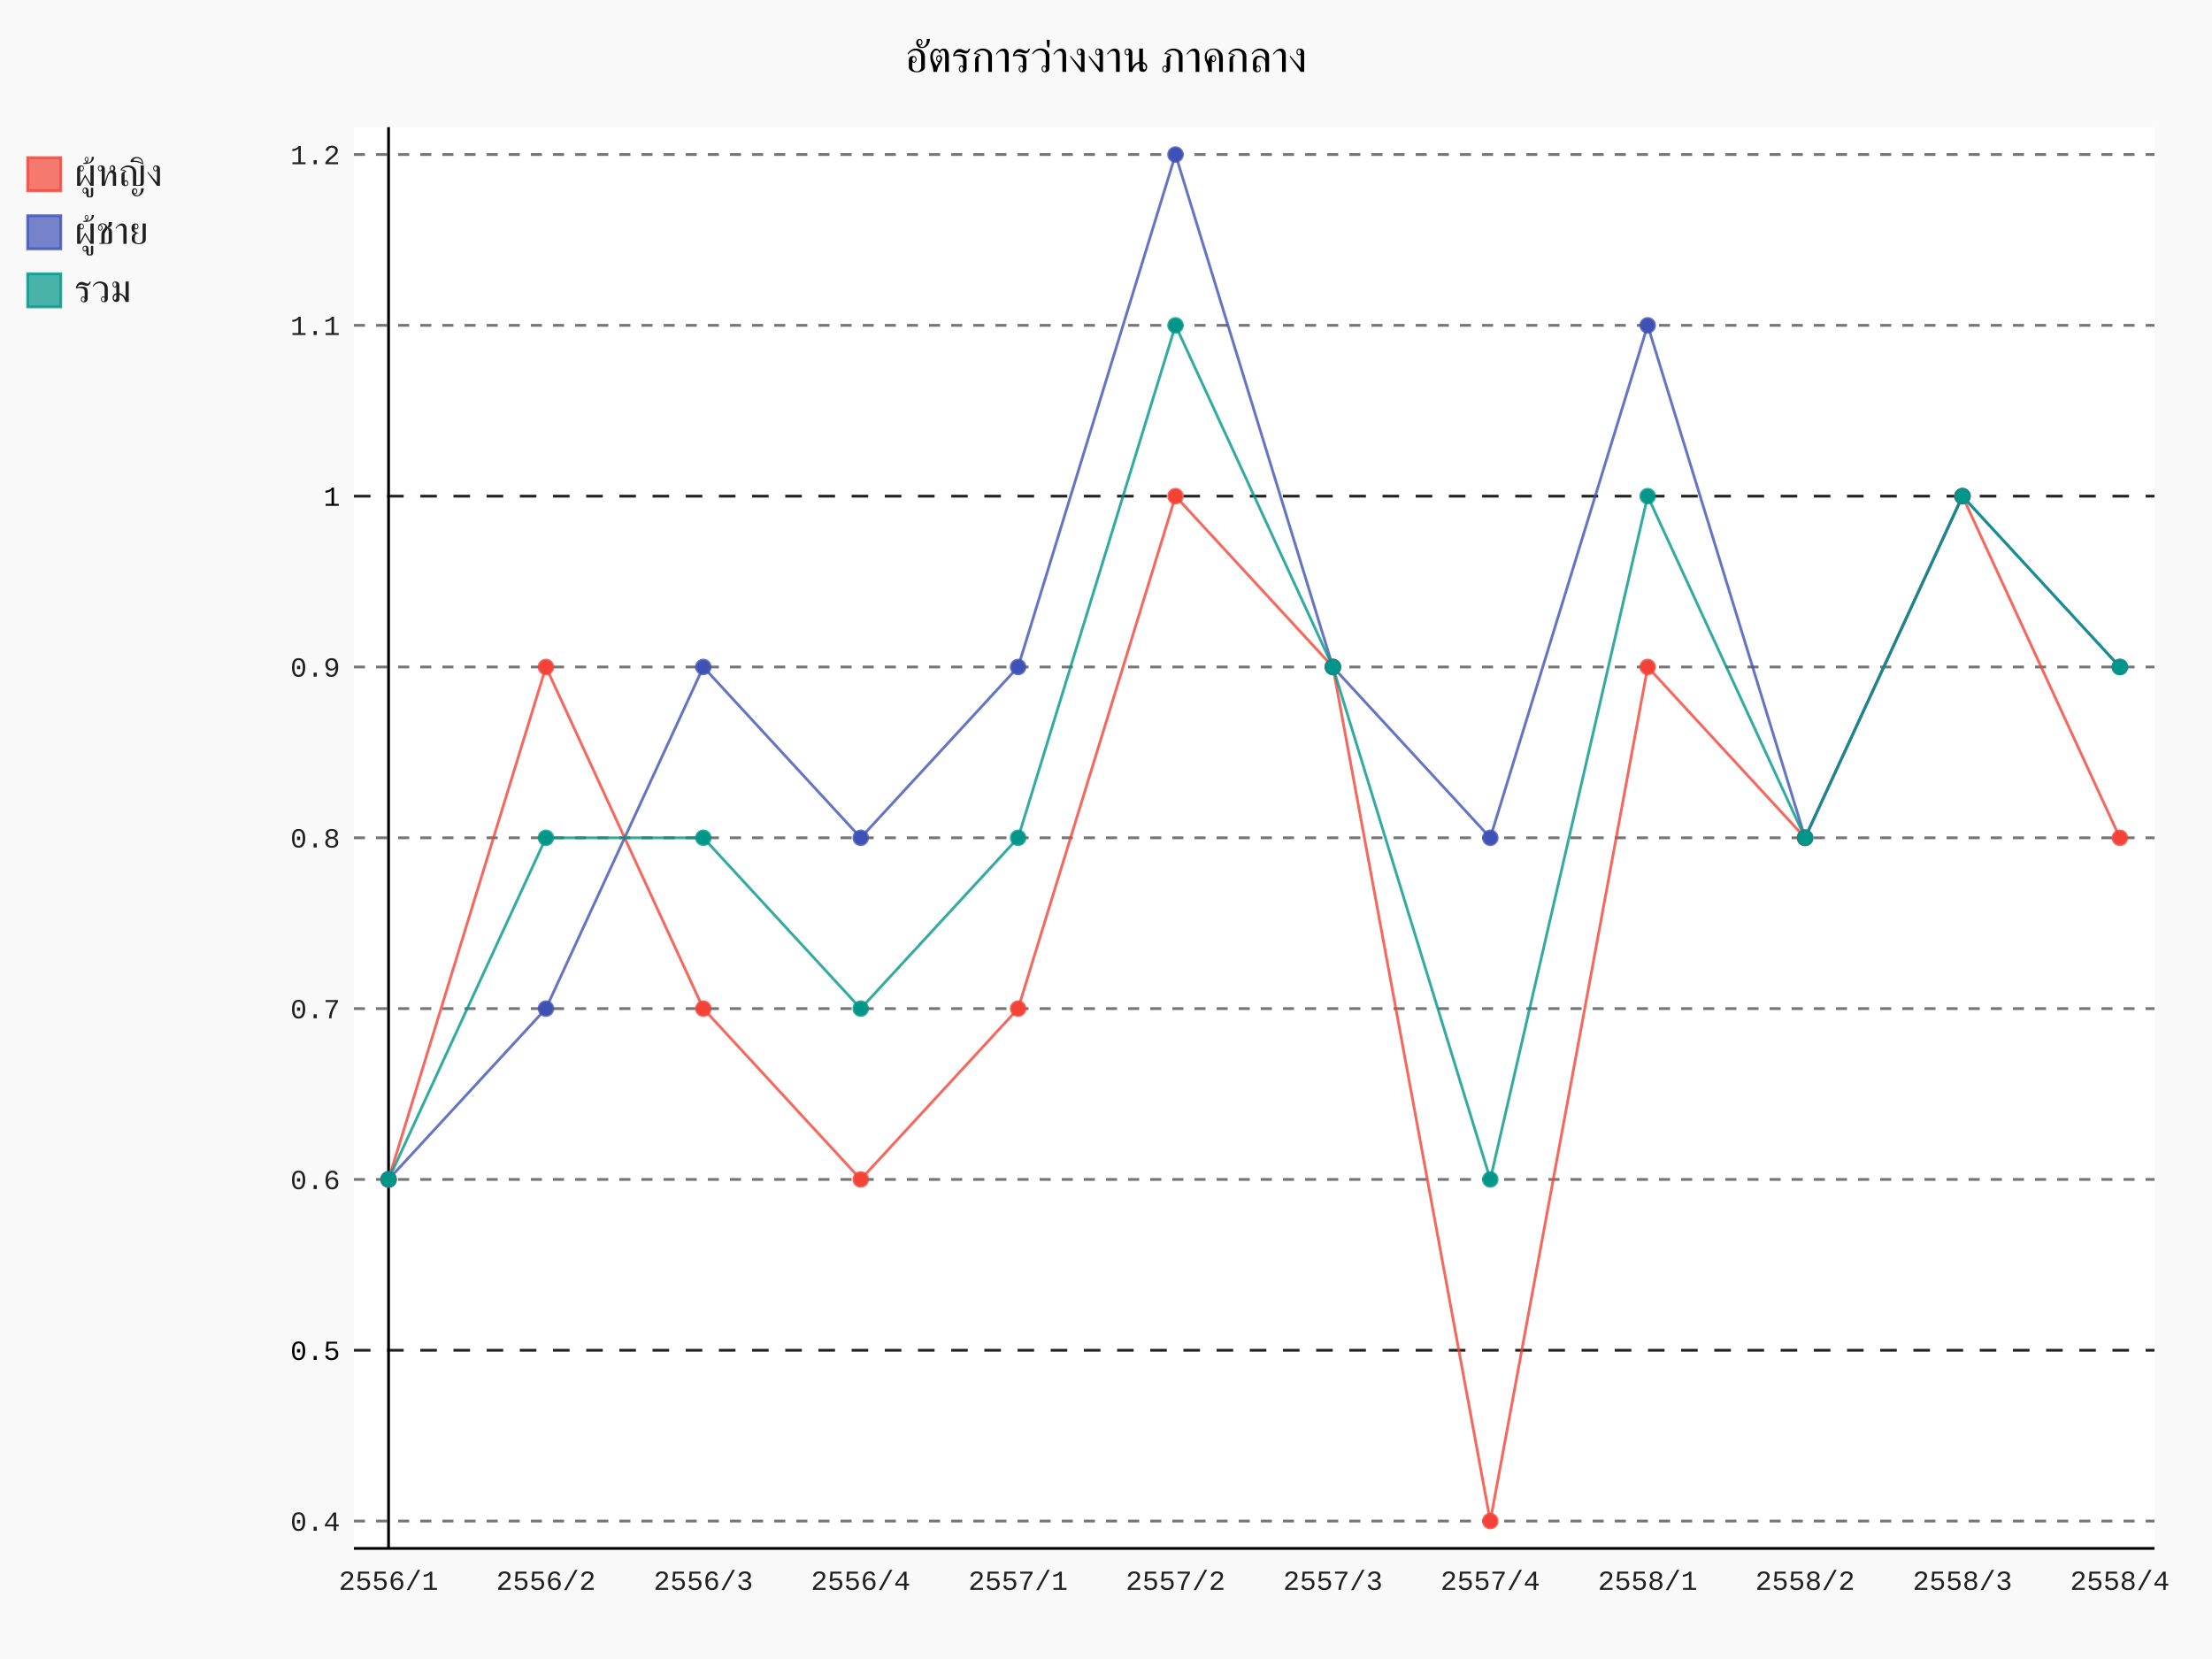
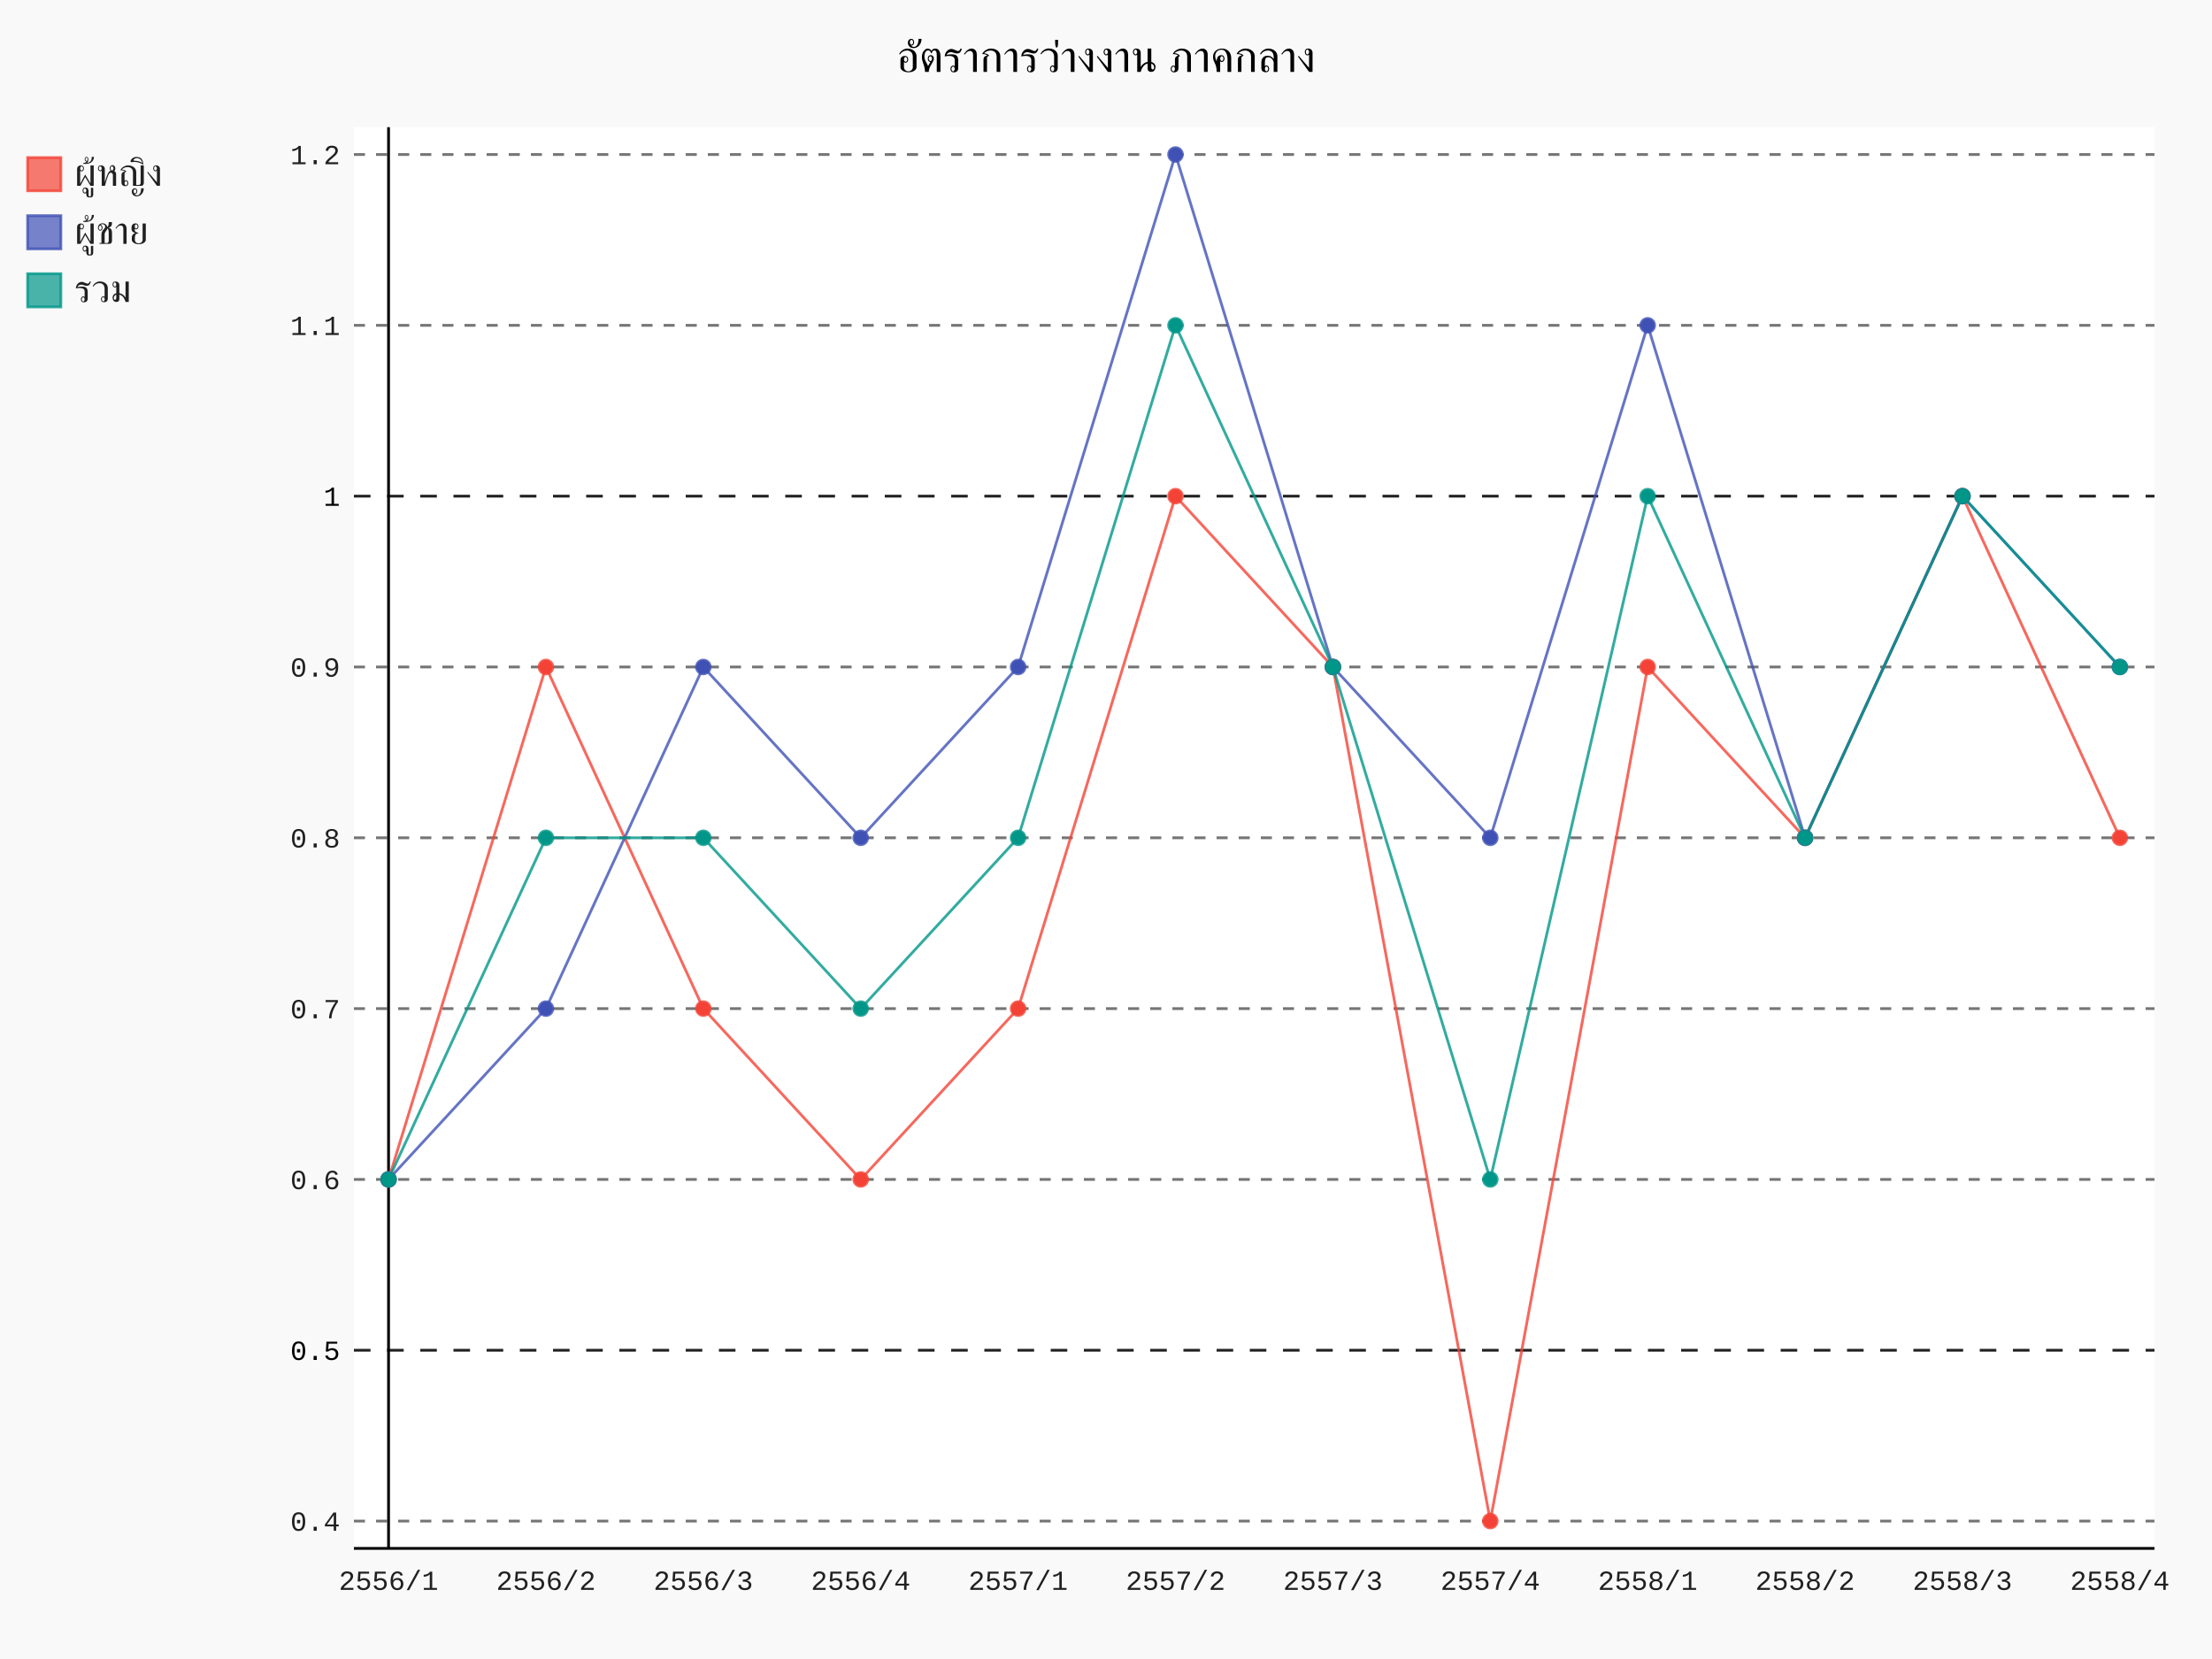
- <svg xmlns="http://www.w3.org/2000/svg" class="pygal-chart" id="chart-3512ac2e-bd3d-4c21-a02a-e0db21f554c1" viewBox="0 0 800 600">
+ <svg xmlns="http://www.w3.org/2000/svg" class="pygal-chart" id="chart-c886c425-537d-4186-90bc-0703f2560d5a" viewBox="0 0 800 600">
  <defs>
-     <style type="text/css">#chart-3512ac2e-bd3d-4c21-a02a-e0db21f554c1{-webkit-user-select:none;-webkit-font-smoothing:antialiased;font-family:Consolas,"Liberation Mono",Menlo,Courier,monospace}#chart-3512ac2e-bd3d-4c21-a02a-e0db21f554c1 .title{font-family:Consolas,"Liberation Mono",Menlo,Courier,monospace;font-size:16px}#chart-3512ac2e-bd3d-4c21-a02a-e0db21f554c1 .legends .legend text{font-family:Consolas,"Liberation Mono",Menlo,Courier,monospace;font-size:14px}#chart-3512ac2e-bd3d-4c21-a02a-e0db21f554c1 .axis text{font-family:Consolas,"Liberation Mono",Menlo,Courier,monospace;font-size:10px}#chart-3512ac2e-bd3d-4c21-a02a-e0db21f554c1 .axis text.major{font-family:Consolas,"Liberation Mono",Menlo,Courier,monospace;font-size:10px}#chart-3512ac2e-bd3d-4c21-a02a-e0db21f554c1 .text-overlay text.value{font-family:Consolas,"Liberation Mono",Menlo,Courier,monospace;font-size:16px}#chart-3512ac2e-bd3d-4c21-a02a-e0db21f554c1 .text-overlay text.label{font-family:Consolas,"Liberation Mono",Menlo,Courier,monospace;font-size:10px}#chart-3512ac2e-bd3d-4c21-a02a-e0db21f554c1 .tooltip{font-family:Consolas,"Liberation Mono",Menlo,Courier,monospace;font-size:14px}#chart-3512ac2e-bd3d-4c21-a02a-e0db21f554c1 text.no_data{font-family:Consolas,"Liberation Mono",Menlo,Courier,monospace;font-size:64px}
- #chart-3512ac2e-bd3d-4c21-a02a-e0db21f554c1{background-color:rgba(249,249,249,1)}#chart-3512ac2e-bd3d-4c21-a02a-e0db21f554c1 path,#chart-3512ac2e-bd3d-4c21-a02a-e0db21f554c1 line,#chart-3512ac2e-bd3d-4c21-a02a-e0db21f554c1 rect,#chart-3512ac2e-bd3d-4c21-a02a-e0db21f554c1 circle{-webkit-transition:150ms;-moz-transition:150ms;transition:150ms}#chart-3512ac2e-bd3d-4c21-a02a-e0db21f554c1 .graph &gt; .background{fill:rgba(249,249,249,1)}#chart-3512ac2e-bd3d-4c21-a02a-e0db21f554c1 .plot &gt; .background{fill:rgba(255,255,255,1)}#chart-3512ac2e-bd3d-4c21-a02a-e0db21f554c1 .graph{fill:rgba(0,0,0,.87)}#chart-3512ac2e-bd3d-4c21-a02a-e0db21f554c1 text.no_data{fill:rgba(0,0,0,1)}#chart-3512ac2e-bd3d-4c21-a02a-e0db21f554c1 .title{fill:rgba(0,0,0,1)}#chart-3512ac2e-bd3d-4c21-a02a-e0db21f554c1 .legends .legend text{fill:rgba(0,0,0,.87)}#chart-3512ac2e-bd3d-4c21-a02a-e0db21f554c1 .legends .legend:hover text{fill:rgba(0,0,0,1)}#chart-3512ac2e-bd3d-4c21-a02a-e0db21f554c1 .axis .line{stroke:rgba(0,0,0,1)}#chart-3512ac2e-bd3d-4c21-a02a-e0db21f554c1 .axis .guide.line{stroke:rgba(0,0,0,.54)}#chart-3512ac2e-bd3d-4c21-a02a-e0db21f554c1 .axis .major.line{stroke:rgba(0,0,0,.87)}#chart-3512ac2e-bd3d-4c21-a02a-e0db21f554c1 .axis text.major{fill:rgba(0,0,0,1)}#chart-3512ac2e-bd3d-4c21-a02a-e0db21f554c1 .axis.y .guides:hover .guide.line,#chart-3512ac2e-bd3d-4c21-a02a-e0db21f554c1 .line-graph .axis.x .guides:hover .guide.line,#chart-3512ac2e-bd3d-4c21-a02a-e0db21f554c1 .stackedline-graph .axis.x .guides:hover .guide.line,#chart-3512ac2e-bd3d-4c21-a02a-e0db21f554c1 .xy-graph .axis.x .guides:hover .guide.line{stroke:rgba(0,0,0,1)}#chart-3512ac2e-bd3d-4c21-a02a-e0db21f554c1 .axis .guides:hover text{fill:rgba(0,0,0,1)}#chart-3512ac2e-bd3d-4c21-a02a-e0db21f554c1 .reactive{fill-opacity:.7;stroke-opacity:.8}#chart-3512ac2e-bd3d-4c21-a02a-e0db21f554c1 .ci{stroke:rgba(0,0,0,.87)}#chart-3512ac2e-bd3d-4c21-a02a-e0db21f554c1 .reactive.active,#chart-3512ac2e-bd3d-4c21-a02a-e0db21f554c1 .active .reactive{fill-opacity:.8;stroke-opacity:.9;stroke-width:4}#chart-3512ac2e-bd3d-4c21-a02a-e0db21f554c1 .ci .reactive.active{stroke-width:1.5}#chart-3512ac2e-bd3d-4c21-a02a-e0db21f554c1 .series text{fill:rgba(0,0,0,1)}#chart-3512ac2e-bd3d-4c21-a02a-e0db21f554c1 .tooltip rect{fill:rgba(255,255,255,1);stroke:rgba(0,0,0,1);-webkit-transition:opacity 150ms;-moz-transition:opacity 150ms;transition:opacity 150ms}#chart-3512ac2e-bd3d-4c21-a02a-e0db21f554c1 .tooltip .label{fill:rgba(0,0,0,.87)}#chart-3512ac2e-bd3d-4c21-a02a-e0db21f554c1 .tooltip .label{fill:rgba(0,0,0,.87)}#chart-3512ac2e-bd3d-4c21-a02a-e0db21f554c1 .tooltip .legend{font-size:.8em;fill:rgba(0,0,0,.54)}#chart-3512ac2e-bd3d-4c21-a02a-e0db21f554c1 .tooltip .x_label{font-size:.6em;fill:rgba(0,0,0,1)}#chart-3512ac2e-bd3d-4c21-a02a-e0db21f554c1 .tooltip .xlink{font-size:.5em;text-decoration:underline}#chart-3512ac2e-bd3d-4c21-a02a-e0db21f554c1 .tooltip .value{font-size:1.5em}#chart-3512ac2e-bd3d-4c21-a02a-e0db21f554c1 .bound{font-size:.5em}#chart-3512ac2e-bd3d-4c21-a02a-e0db21f554c1 .max-value{font-size:.75em;fill:rgba(0,0,0,.54)}#chart-3512ac2e-bd3d-4c21-a02a-e0db21f554c1 .map-element{fill:rgba(255,255,255,1);stroke:rgba(0,0,0,.54) !important}#chart-3512ac2e-bd3d-4c21-a02a-e0db21f554c1 .map-element .reactive{fill-opacity:inherit;stroke-opacity:inherit}#chart-3512ac2e-bd3d-4c21-a02a-e0db21f554c1 .color-0,#chart-3512ac2e-bd3d-4c21-a02a-e0db21f554c1 .color-0 a:visited{stroke:#F44336;fill:#F44336}#chart-3512ac2e-bd3d-4c21-a02a-e0db21f554c1 .color-1,#chart-3512ac2e-bd3d-4c21-a02a-e0db21f554c1 .color-1 a:visited{stroke:#3F51B5;fill:#3F51B5}#chart-3512ac2e-bd3d-4c21-a02a-e0db21f554c1 .color-2,#chart-3512ac2e-bd3d-4c21-a02a-e0db21f554c1 .color-2 a:visited{stroke:#009688;fill:#009688}#chart-3512ac2e-bd3d-4c21-a02a-e0db21f554c1 .text-overlay .color-0 text{fill:black}#chart-3512ac2e-bd3d-4c21-a02a-e0db21f554c1 .text-overlay .color-1 text{fill:black}#chart-3512ac2e-bd3d-4c21-a02a-e0db21f554c1 .text-overlay .color-2 text{fill:black}
- #chart-3512ac2e-bd3d-4c21-a02a-e0db21f554c1 text.no_data{text-anchor:middle}#chart-3512ac2e-bd3d-4c21-a02a-e0db21f554c1 .guide.line{fill:none}#chart-3512ac2e-bd3d-4c21-a02a-e0db21f554c1 .centered{text-anchor:middle}#chart-3512ac2e-bd3d-4c21-a02a-e0db21f554c1 .title{text-anchor:middle}#chart-3512ac2e-bd3d-4c21-a02a-e0db21f554c1 .legends .legend text{fill-opacity:1}#chart-3512ac2e-bd3d-4c21-a02a-e0db21f554c1 .axis.x text{text-anchor:middle}#chart-3512ac2e-bd3d-4c21-a02a-e0db21f554c1 .axis.x:not(.web) text[transform]{text-anchor:start}#chart-3512ac2e-bd3d-4c21-a02a-e0db21f554c1 .axis.x:not(.web) text[transform].backwards{text-anchor:end}#chart-3512ac2e-bd3d-4c21-a02a-e0db21f554c1 .axis.y text{text-anchor:end}#chart-3512ac2e-bd3d-4c21-a02a-e0db21f554c1 .axis.y text[transform].backwards{text-anchor:start}#chart-3512ac2e-bd3d-4c21-a02a-e0db21f554c1 .axis.y2 text{text-anchor:start}#chart-3512ac2e-bd3d-4c21-a02a-e0db21f554c1 .axis.y2 text[transform].backwards{text-anchor:end}#chart-3512ac2e-bd3d-4c21-a02a-e0db21f554c1 .axis .guide.line{stroke-dasharray:4,4}#chart-3512ac2e-bd3d-4c21-a02a-e0db21f554c1 .axis .major.guide.line{stroke-dasharray:6,6}#chart-3512ac2e-bd3d-4c21-a02a-e0db21f554c1 .horizontal .axis.y .guide.line,#chart-3512ac2e-bd3d-4c21-a02a-e0db21f554c1 .horizontal .axis.y2 .guide.line,#chart-3512ac2e-bd3d-4c21-a02a-e0db21f554c1 .vertical .axis.x .guide.line{opacity:0}#chart-3512ac2e-bd3d-4c21-a02a-e0db21f554c1 .horizontal .axis.always_show .guide.line,#chart-3512ac2e-bd3d-4c21-a02a-e0db21f554c1 .vertical .axis.always_show .guide.line{opacity:1 !important}#chart-3512ac2e-bd3d-4c21-a02a-e0db21f554c1 .axis.y .guides:hover .guide.line,#chart-3512ac2e-bd3d-4c21-a02a-e0db21f554c1 .axis.y2 .guides:hover .guide.line,#chart-3512ac2e-bd3d-4c21-a02a-e0db21f554c1 .axis.x .guides:hover .guide.line{opacity:1}#chart-3512ac2e-bd3d-4c21-a02a-e0db21f554c1 .axis .guides:hover text{opacity:1}#chart-3512ac2e-bd3d-4c21-a02a-e0db21f554c1 .nofill{fill:none}#chart-3512ac2e-bd3d-4c21-a02a-e0db21f554c1 .subtle-fill{fill-opacity:.2}#chart-3512ac2e-bd3d-4c21-a02a-e0db21f554c1 .dot{stroke-width:1px;fill-opacity:1}#chart-3512ac2e-bd3d-4c21-a02a-e0db21f554c1 .dot.active{stroke-width:5px}#chart-3512ac2e-bd3d-4c21-a02a-e0db21f554c1 .dot.negative{fill:transparent}#chart-3512ac2e-bd3d-4c21-a02a-e0db21f554c1 text,#chart-3512ac2e-bd3d-4c21-a02a-e0db21f554c1 tspan{stroke:none !important}#chart-3512ac2e-bd3d-4c21-a02a-e0db21f554c1 .series text.active{opacity:1}#chart-3512ac2e-bd3d-4c21-a02a-e0db21f554c1 .tooltip rect{fill-opacity:.95;stroke-width:.5}#chart-3512ac2e-bd3d-4c21-a02a-e0db21f554c1 .tooltip text{fill-opacity:1}#chart-3512ac2e-bd3d-4c21-a02a-e0db21f554c1 .showable{visibility:hidden}#chart-3512ac2e-bd3d-4c21-a02a-e0db21f554c1 .showable.shown{visibility:visible}#chart-3512ac2e-bd3d-4c21-a02a-e0db21f554c1 .gauge-background{fill:rgba(229,229,229,1);stroke:none}#chart-3512ac2e-bd3d-4c21-a02a-e0db21f554c1 .bg-lines{stroke:rgba(249,249,249,1);stroke-width:2px}</style>
+     <style type="text/css">#chart-c886c425-537d-4186-90bc-0703f2560d5a{-webkit-user-select:none;-webkit-font-smoothing:antialiased;font-family:Consolas,"Liberation Mono",Menlo,Courier,monospace}#chart-c886c425-537d-4186-90bc-0703f2560d5a .title{font-family:Consolas,"Liberation Mono",Menlo,Courier,monospace;font-size:16px}#chart-c886c425-537d-4186-90bc-0703f2560d5a .legends .legend text{font-family:Consolas,"Liberation Mono",Menlo,Courier,monospace;font-size:14px}#chart-c886c425-537d-4186-90bc-0703f2560d5a .axis text{font-family:Consolas,"Liberation Mono",Menlo,Courier,monospace;font-size:10px}#chart-c886c425-537d-4186-90bc-0703f2560d5a .axis text.major{font-family:Consolas,"Liberation Mono",Menlo,Courier,monospace;font-size:10px}#chart-c886c425-537d-4186-90bc-0703f2560d5a .text-overlay text.value{font-family:Consolas,"Liberation Mono",Menlo,Courier,monospace;font-size:16px}#chart-c886c425-537d-4186-90bc-0703f2560d5a .text-overlay text.label{font-family:Consolas,"Liberation Mono",Menlo,Courier,monospace;font-size:10px}#chart-c886c425-537d-4186-90bc-0703f2560d5a .tooltip{font-family:Consolas,"Liberation Mono",Menlo,Courier,monospace;font-size:14px}#chart-c886c425-537d-4186-90bc-0703f2560d5a text.no_data{font-family:Consolas,"Liberation Mono",Menlo,Courier,monospace;font-size:64px}
+ #chart-c886c425-537d-4186-90bc-0703f2560d5a{background-color:rgba(249,249,249,1)}#chart-c886c425-537d-4186-90bc-0703f2560d5a path,#chart-c886c425-537d-4186-90bc-0703f2560d5a line,#chart-c886c425-537d-4186-90bc-0703f2560d5a rect,#chart-c886c425-537d-4186-90bc-0703f2560d5a circle{-webkit-transition:150ms;-moz-transition:150ms;transition:150ms}#chart-c886c425-537d-4186-90bc-0703f2560d5a .graph &gt; .background{fill:rgba(249,249,249,1)}#chart-c886c425-537d-4186-90bc-0703f2560d5a .plot &gt; .background{fill:rgba(255,255,255,1)}#chart-c886c425-537d-4186-90bc-0703f2560d5a .graph{fill:rgba(0,0,0,.87)}#chart-c886c425-537d-4186-90bc-0703f2560d5a text.no_data{fill:rgba(0,0,0,1)}#chart-c886c425-537d-4186-90bc-0703f2560d5a .title{fill:rgba(0,0,0,1)}#chart-c886c425-537d-4186-90bc-0703f2560d5a .legends .legend text{fill:rgba(0,0,0,.87)}#chart-c886c425-537d-4186-90bc-0703f2560d5a .legends .legend:hover text{fill:rgba(0,0,0,1)}#chart-c886c425-537d-4186-90bc-0703f2560d5a .axis .line{stroke:rgba(0,0,0,1)}#chart-c886c425-537d-4186-90bc-0703f2560d5a .axis .guide.line{stroke:rgba(0,0,0,.54)}#chart-c886c425-537d-4186-90bc-0703f2560d5a .axis .major.line{stroke:rgba(0,0,0,.87)}#chart-c886c425-537d-4186-90bc-0703f2560d5a .axis text.major{fill:rgba(0,0,0,1)}#chart-c886c425-537d-4186-90bc-0703f2560d5a .axis.y .guides:hover .guide.line,#chart-c886c425-537d-4186-90bc-0703f2560d5a .line-graph .axis.x .guides:hover .guide.line,#chart-c886c425-537d-4186-90bc-0703f2560d5a .stackedline-graph .axis.x .guides:hover .guide.line,#chart-c886c425-537d-4186-90bc-0703f2560d5a .xy-graph .axis.x .guides:hover .guide.line{stroke:rgba(0,0,0,1)}#chart-c886c425-537d-4186-90bc-0703f2560d5a .axis .guides:hover text{fill:rgba(0,0,0,1)}#chart-c886c425-537d-4186-90bc-0703f2560d5a .reactive{fill-opacity:.7;stroke-opacity:.8}#chart-c886c425-537d-4186-90bc-0703f2560d5a .ci{stroke:rgba(0,0,0,.87)}#chart-c886c425-537d-4186-90bc-0703f2560d5a .reactive.active,#chart-c886c425-537d-4186-90bc-0703f2560d5a .active .reactive{fill-opacity:.8;stroke-opacity:.9;stroke-width:4}#chart-c886c425-537d-4186-90bc-0703f2560d5a .ci .reactive.active{stroke-width:1.5}#chart-c886c425-537d-4186-90bc-0703f2560d5a .series text{fill:rgba(0,0,0,1)}#chart-c886c425-537d-4186-90bc-0703f2560d5a .tooltip rect{fill:rgba(255,255,255,1);stroke:rgba(0,0,0,1);-webkit-transition:opacity 150ms;-moz-transition:opacity 150ms;transition:opacity 150ms}#chart-c886c425-537d-4186-90bc-0703f2560d5a .tooltip .label{fill:rgba(0,0,0,.87)}#chart-c886c425-537d-4186-90bc-0703f2560d5a .tooltip .label{fill:rgba(0,0,0,.87)}#chart-c886c425-537d-4186-90bc-0703f2560d5a .tooltip .legend{font-size:.8em;fill:rgba(0,0,0,.54)}#chart-c886c425-537d-4186-90bc-0703f2560d5a .tooltip .x_label{font-size:.6em;fill:rgba(0,0,0,1)}#chart-c886c425-537d-4186-90bc-0703f2560d5a .tooltip .xlink{font-size:.5em;text-decoration:underline}#chart-c886c425-537d-4186-90bc-0703f2560d5a .tooltip .value{font-size:1.5em}#chart-c886c425-537d-4186-90bc-0703f2560d5a .bound{font-size:.5em}#chart-c886c425-537d-4186-90bc-0703f2560d5a .max-value{font-size:.75em;fill:rgba(0,0,0,.54)}#chart-c886c425-537d-4186-90bc-0703f2560d5a .map-element{fill:rgba(255,255,255,1);stroke:rgba(0,0,0,.54) !important}#chart-c886c425-537d-4186-90bc-0703f2560d5a .map-element .reactive{fill-opacity:inherit;stroke-opacity:inherit}#chart-c886c425-537d-4186-90bc-0703f2560d5a .color-0,#chart-c886c425-537d-4186-90bc-0703f2560d5a .color-0 a:visited{stroke:#F44336;fill:#F44336}#chart-c886c425-537d-4186-90bc-0703f2560d5a .color-1,#chart-c886c425-537d-4186-90bc-0703f2560d5a .color-1 a:visited{stroke:#3F51B5;fill:#3F51B5}#chart-c886c425-537d-4186-90bc-0703f2560d5a .color-2,#chart-c886c425-537d-4186-90bc-0703f2560d5a .color-2 a:visited{stroke:#009688;fill:#009688}#chart-c886c425-537d-4186-90bc-0703f2560d5a .text-overlay .color-0 text{fill:black}#chart-c886c425-537d-4186-90bc-0703f2560d5a .text-overlay .color-1 text{fill:black}#chart-c886c425-537d-4186-90bc-0703f2560d5a .text-overlay .color-2 text{fill:black}
+ #chart-c886c425-537d-4186-90bc-0703f2560d5a text.no_data{text-anchor:middle}#chart-c886c425-537d-4186-90bc-0703f2560d5a .guide.line{fill:none}#chart-c886c425-537d-4186-90bc-0703f2560d5a .centered{text-anchor:middle}#chart-c886c425-537d-4186-90bc-0703f2560d5a .title{text-anchor:middle}#chart-c886c425-537d-4186-90bc-0703f2560d5a .legends .legend text{fill-opacity:1}#chart-c886c425-537d-4186-90bc-0703f2560d5a .axis.x text{text-anchor:middle}#chart-c886c425-537d-4186-90bc-0703f2560d5a .axis.x:not(.web) text[transform]{text-anchor:start}#chart-c886c425-537d-4186-90bc-0703f2560d5a .axis.x:not(.web) text[transform].backwards{text-anchor:end}#chart-c886c425-537d-4186-90bc-0703f2560d5a .axis.y text{text-anchor:end}#chart-c886c425-537d-4186-90bc-0703f2560d5a .axis.y text[transform].backwards{text-anchor:start}#chart-c886c425-537d-4186-90bc-0703f2560d5a .axis.y2 text{text-anchor:start}#chart-c886c425-537d-4186-90bc-0703f2560d5a .axis.y2 text[transform].backwards{text-anchor:end}#chart-c886c425-537d-4186-90bc-0703f2560d5a .axis .guide.line{stroke-dasharray:4,4}#chart-c886c425-537d-4186-90bc-0703f2560d5a .axis .major.guide.line{stroke-dasharray:6,6}#chart-c886c425-537d-4186-90bc-0703f2560d5a .horizontal .axis.y .guide.line,#chart-c886c425-537d-4186-90bc-0703f2560d5a .horizontal .axis.y2 .guide.line,#chart-c886c425-537d-4186-90bc-0703f2560d5a .vertical .axis.x .guide.line{opacity:0}#chart-c886c425-537d-4186-90bc-0703f2560d5a .horizontal .axis.always_show .guide.line,#chart-c886c425-537d-4186-90bc-0703f2560d5a .vertical .axis.always_show .guide.line{opacity:1 !important}#chart-c886c425-537d-4186-90bc-0703f2560d5a .axis.y .guides:hover .guide.line,#chart-c886c425-537d-4186-90bc-0703f2560d5a .axis.y2 .guides:hover .guide.line,#chart-c886c425-537d-4186-90bc-0703f2560d5a .axis.x .guides:hover .guide.line{opacity:1}#chart-c886c425-537d-4186-90bc-0703f2560d5a .axis .guides:hover text{opacity:1}#chart-c886c425-537d-4186-90bc-0703f2560d5a .nofill{fill:none}#chart-c886c425-537d-4186-90bc-0703f2560d5a .subtle-fill{fill-opacity:.2}#chart-c886c425-537d-4186-90bc-0703f2560d5a .dot{stroke-width:1px;fill-opacity:1}#chart-c886c425-537d-4186-90bc-0703f2560d5a .dot.active{stroke-width:5px}#chart-c886c425-537d-4186-90bc-0703f2560d5a .dot.negative{fill:transparent}#chart-c886c425-537d-4186-90bc-0703f2560d5a text,#chart-c886c425-537d-4186-90bc-0703f2560d5a tspan{stroke:none !important}#chart-c886c425-537d-4186-90bc-0703f2560d5a .series text.active{opacity:1}#chart-c886c425-537d-4186-90bc-0703f2560d5a .tooltip rect{fill-opacity:.95;stroke-width:.5}#chart-c886c425-537d-4186-90bc-0703f2560d5a .tooltip text{fill-opacity:1}#chart-c886c425-537d-4186-90bc-0703f2560d5a .showable{visibility:hidden}#chart-c886c425-537d-4186-90bc-0703f2560d5a .showable.shown{visibility:visible}#chart-c886c425-537d-4186-90bc-0703f2560d5a .gauge-background{fill:rgba(229,229,229,1);stroke:none}#chart-c886c425-537d-4186-90bc-0703f2560d5a .bg-lines{stroke:rgba(249,249,249,1);stroke-width:2px}</style>
  </defs>
  <g class="graph line-graph vertical">
    <rect class="background" height="600" width="800" x="0" y="0" />
    <g class="plot" transform="translate(128, 46)">
      <rect class="background" height="514" width="651.2" x="0" y="0" />
      <g class="axis y">
        <path class="line" d="M0 514 h651.2" />
        <g class="guides">
          <path class="guide line" d="M0 504.115 h651.2" />
          <text class="" x="-5" y="507.615">0.4</text>
        </g>
        <g class="guides">
          <path class="major guide line" d="M0 442.337 h651.2" />
          <text class="major" x="-5" y="445.837">0.5</text>
        </g>
        <g class="guides">
          <path class="guide line" d="M0 380.558 h651.2" />
          <text class="" x="-5" y="384.058">0.6</text>
        </g>
        <g class="guides">
          <path class="guide line" d="M0 318.779 h651.2" />
          <text class="" x="-5" y="322.279">0.7</text>
        </g>
        <g class="guides">
          <path class="guide line" d="M0 257 h651.2" />
          <text class="" x="-5" y="260.5">0.8</text>
        </g>
        <g class="guides">
          <path class="guide line" d="M0 195.221 h651.2" />
          <text class="" x="-5" y="198.721">0.9</text>
        </g>
        <g class="guides">
          <path class="major guide line" d="M0 133.442 h651.2" />
          <text class="major" x="-5" y="136.942">1</text>
        </g>
        <g class="guides">
          <path class="guide line" d="M0 71.663 h651.2" />
          <text class="" x="-5" y="75.163">1.1</text>
        </g>
        <g class="guides">
          <path class="guide line" d="M0 9.885 h651.2" />
          <text class="" x="-5" y="13.385">1.2</text>
        </g>
      </g>
      <g class="axis x">
        <g class="guides">
          <path class="line" d="M12.523 0 v514" />
          <text class="" x="12.523" y="529.0">2556/1</text>
        </g>
        <g class="guides">
          <path class="guide line" d="M69.446 0 v514" />
          <text class="" x="69.446" y="529.0">2556/2</text>
        </g>
        <g class="guides">
          <path class="guide line" d="M126.369 0 v514" />
          <text class="" x="126.369" y="529.0">2556/3</text>
        </g>
        <g class="guides">
          <path class="guide line" d="M183.292 0 v514" />
          <text class="" x="183.292" y="529.0">2556/4</text>
        </g>
        <g class="guides">
          <path class="guide line" d="M240.215 0 v514" />
          <text class="" x="240.215" y="529.0">2557/1</text>
        </g>
        <g class="guides">
          <path class="guide line" d="M297.138 0 v514" />
          <text class="" x="297.138" y="529.0">2557/2</text>
        </g>
        <g class="guides">
          <path class="guide line" d="M354.062 0 v514" />
          <text class="" x="354.062" y="529.0">2557/3</text>
        </g>
        <g class="guides">
          <path class="guide line" d="M410.985 0 v514" />
          <text class="" x="410.985" y="529.0">2557/4</text>
        </g>
        <g class="guides">
          <path class="guide line" d="M467.908 0 v514" />
          <text class="" x="467.908" y="529.0">2558/1</text>
        </g>
        <g class="guides">
          <path class="guide line" d="M524.831 0 v514" />
          <text class="" x="524.831" y="529.0">2558/2</text>
        </g>
        <g class="guides">
          <path class="guide line" d="M581.754 0 v514" />
          <text class="" x="581.754" y="529.0">2558/3</text>
        </g>
        <g class="guides">
          <path class="guide line" d="M638.677 0 v514" />
          <text class="" x="638.677" y="529.0">2558/4</text>
        </g>
      </g>
      <g class="series serie-0 color-0">
        <path class="line reactive nofill" d="M12.523 380.558 L69.446 195.221 126.369 318.779 183.292 380.558 240.215 318.779 297.138 133.442 354.062 195.221 410.985 504.115 467.908 195.221 524.831 257 581.754 133.442 638.677 257" />
      </g>
      <g class="series serie-1 color-1">
        <path class="line reactive nofill" d="M12.523 380.558 L69.446 318.779 126.369 195.221 183.292 257 240.215 195.221 297.138 9.885 354.062 195.221 410.985 257 467.908 71.663 524.831 257 581.754 133.442 638.677 195.221" />
      </g>
      <g class="series serie-2 color-2">
        <path class="line reactive nofill" d="M12.523 380.558 L69.446 257 126.369 257 183.292 318.779 240.215 257 297.138 71.663 354.062 195.221 410.985 380.558 467.908 133.442 524.831 257 581.754 133.442 638.677 195.221" />
      </g>
    </g>
    <g class="titles">
-       <text class="title plot_title" x="400.0" y="26">อัตรการว่างงาน ภาคกลาง</text>
+       <text class="title plot_title" x="400.0" y="26">อัตราการว่างงาน ภาคกลาง</text>
    </g>
    <g class="plot overlay" transform="translate(128, 46)">
      <g class="series serie-0 color-0">
        <g class="dots">
          <circle class="dot reactive tooltip-trigger" cx="12.523" cy="380.558" r="2.5" />
        </g>
        <g class="dots">
          <circle class="dot reactive tooltip-trigger" cx="69.446" cy="195.221" r="2.5" />
        </g>
        <g class="dots">
          <circle class="dot reactive tooltip-trigger" cx="126.369" cy="318.779" r="2.5" />
        </g>
        <g class="dots">
          <circle class="dot reactive tooltip-trigger" cx="183.292" cy="380.558" r="2.5" />
        </g>
        <g class="dots">
          <circle class="dot reactive tooltip-trigger" cx="240.215" cy="318.779" r="2.5" />
        </g>
        <g class="dots">
          <circle class="dot reactive tooltip-trigger" cx="297.138" cy="133.442" r="2.5" />
        </g>
        <g class="dots">
          <circle class="dot reactive tooltip-trigger" cx="354.062" cy="195.221" r="2.5" />
        </g>
        <g class="dots">
          <circle class="dot reactive tooltip-trigger" cx="410.985" cy="504.115" r="2.5" />
        </g>
        <g class="dots">
          <circle class="dot reactive tooltip-trigger" cx="467.908" cy="195.221" r="2.5" />
        </g>
        <g class="dots">
          <circle class="dot reactive tooltip-trigger" cx="524.831" cy="257.0" r="2.5" />
        </g>
        <g class="dots">
          <circle class="dot reactive tooltip-trigger" cx="581.754" cy="133.442" r="2.5" />
        </g>
        <g class="dots">
          <circle class="dot reactive tooltip-trigger" cx="638.677" cy="257.0" r="2.5" />
        </g>
      </g>
      <g class="series serie-1 color-1">
        <g class="dots">
          <circle class="dot reactive tooltip-trigger" cx="12.523" cy="380.558" r="2.5" />
        </g>
        <g class="dots">
          <circle class="dot reactive tooltip-trigger" cx="69.446" cy="318.779" r="2.5" />
        </g>
        <g class="dots">
          <circle class="dot reactive tooltip-trigger" cx="126.369" cy="195.221" r="2.5" />
        </g>
        <g class="dots">
          <circle class="dot reactive tooltip-trigger" cx="183.292" cy="257.0" r="2.5" />
        </g>
        <g class="dots">
          <circle class="dot reactive tooltip-trigger" cx="240.215" cy="195.221" r="2.5" />
        </g>
        <g class="dots">
          <circle class="dot reactive tooltip-trigger" cx="297.138" cy="9.885" r="2.5" />
        </g>
        <g class="dots">
          <circle class="dot reactive tooltip-trigger" cx="354.062" cy="195.221" r="2.5" />
        </g>
        <g class="dots">
          <circle class="dot reactive tooltip-trigger" cx="410.985" cy="257.0" r="2.5" />
        </g>
        <g class="dots">
          <circle class="dot reactive tooltip-trigger" cx="467.908" cy="71.663" r="2.5" />
        </g>
        <g class="dots">
          <circle class="dot reactive tooltip-trigger" cx="524.831" cy="257.0" r="2.5" />
        </g>
        <g class="dots">
          <circle class="dot reactive tooltip-trigger" cx="581.754" cy="133.442" r="2.5" />
        </g>
        <g class="dots">
          <circle class="dot reactive tooltip-trigger" cx="638.677" cy="195.221" r="2.5" />
        </g>
      </g>
      <g class="series serie-2 color-2">
        <g class="dots">
          <circle class="dot reactive tooltip-trigger" cx="12.523" cy="380.558" r="2.5" />
        </g>
        <g class="dots">
          <circle class="dot reactive tooltip-trigger" cx="69.446" cy="257.0" r="2.5" />
        </g>
        <g class="dots">
          <circle class="dot reactive tooltip-trigger" cx="126.369" cy="257.0" r="2.5" />
        </g>
        <g class="dots">
          <circle class="dot reactive tooltip-trigger" cx="183.292" cy="318.779" r="2.5" />
        </g>
        <g class="dots">
          <circle class="dot reactive tooltip-trigger" cx="240.215" cy="257.0" r="2.5" />
        </g>
        <g class="dots">
          <circle class="dot reactive tooltip-trigger" cx="297.138" cy="71.663" r="2.5" />
        </g>
        <g class="dots">
          <circle class="dot reactive tooltip-trigger" cx="354.062" cy="195.221" r="2.5" />
        </g>
        <g class="dots">
          <circle class="dot reactive tooltip-trigger" cx="410.985" cy="380.558" r="2.5" />
        </g>
        <g class="dots">
          <circle class="dot reactive tooltip-trigger" cx="467.908" cy="133.442" r="2.5" />
        </g>
        <g class="dots">
          <circle class="dot reactive tooltip-trigger" cx="524.831" cy="257.0" r="2.5" />
        </g>
        <g class="dots">
          <circle class="dot reactive tooltip-trigger" cx="581.754" cy="133.442" r="2.5" />
        </g>
        <g class="dots">
          <circle class="dot reactive tooltip-trigger" cx="638.677" cy="195.221" r="2.5" />
        </g>
      </g>
    </g>
    <g class="plot text-overlay" transform="translate(128, 46)">
      <g class="series serie-0 color-0" />
      <g class="series serie-1 color-1" />
      <g class="series serie-2 color-2" />
    </g>
    <g class="plot tooltip-overlay" transform="translate(128, 46)">
      <g class="tooltip" style="opacity: 0" transform="translate(0 0)">
        <rect class="tooltip-box" height="0" rx="0" ry="0" width="0" />
        <g class="text" />
      </g>
    </g>
    <g class="legends" transform="translate(10, 56)">
      <g class="legend reactive activate-serie" id="activate-serie-0">
        <rect class="color-0 reactive" height="12" width="12" x="0.0" y="1.0" />
        <text x="17.0" y="11.2">ผู้หญิง</text>
      </g>
      <g class="legend reactive activate-serie" id="activate-serie-1">
        <rect class="color-1 reactive" height="12" width="12" x="0.0" y="22.0" />
        <text x="17.0" y="32.2">ผู้ชาย</text>
      </g>
      <g class="legend reactive activate-serie" id="activate-serie-2">
        <rect class="color-2 reactive" height="12" width="12" x="0.0" y="43.0" />
        <text x="17.0" y="53.2">รวม</text>
      </g>
    </g>
    <g class="legends" transform="translate(790, 56)" />
  </g>
</svg>
